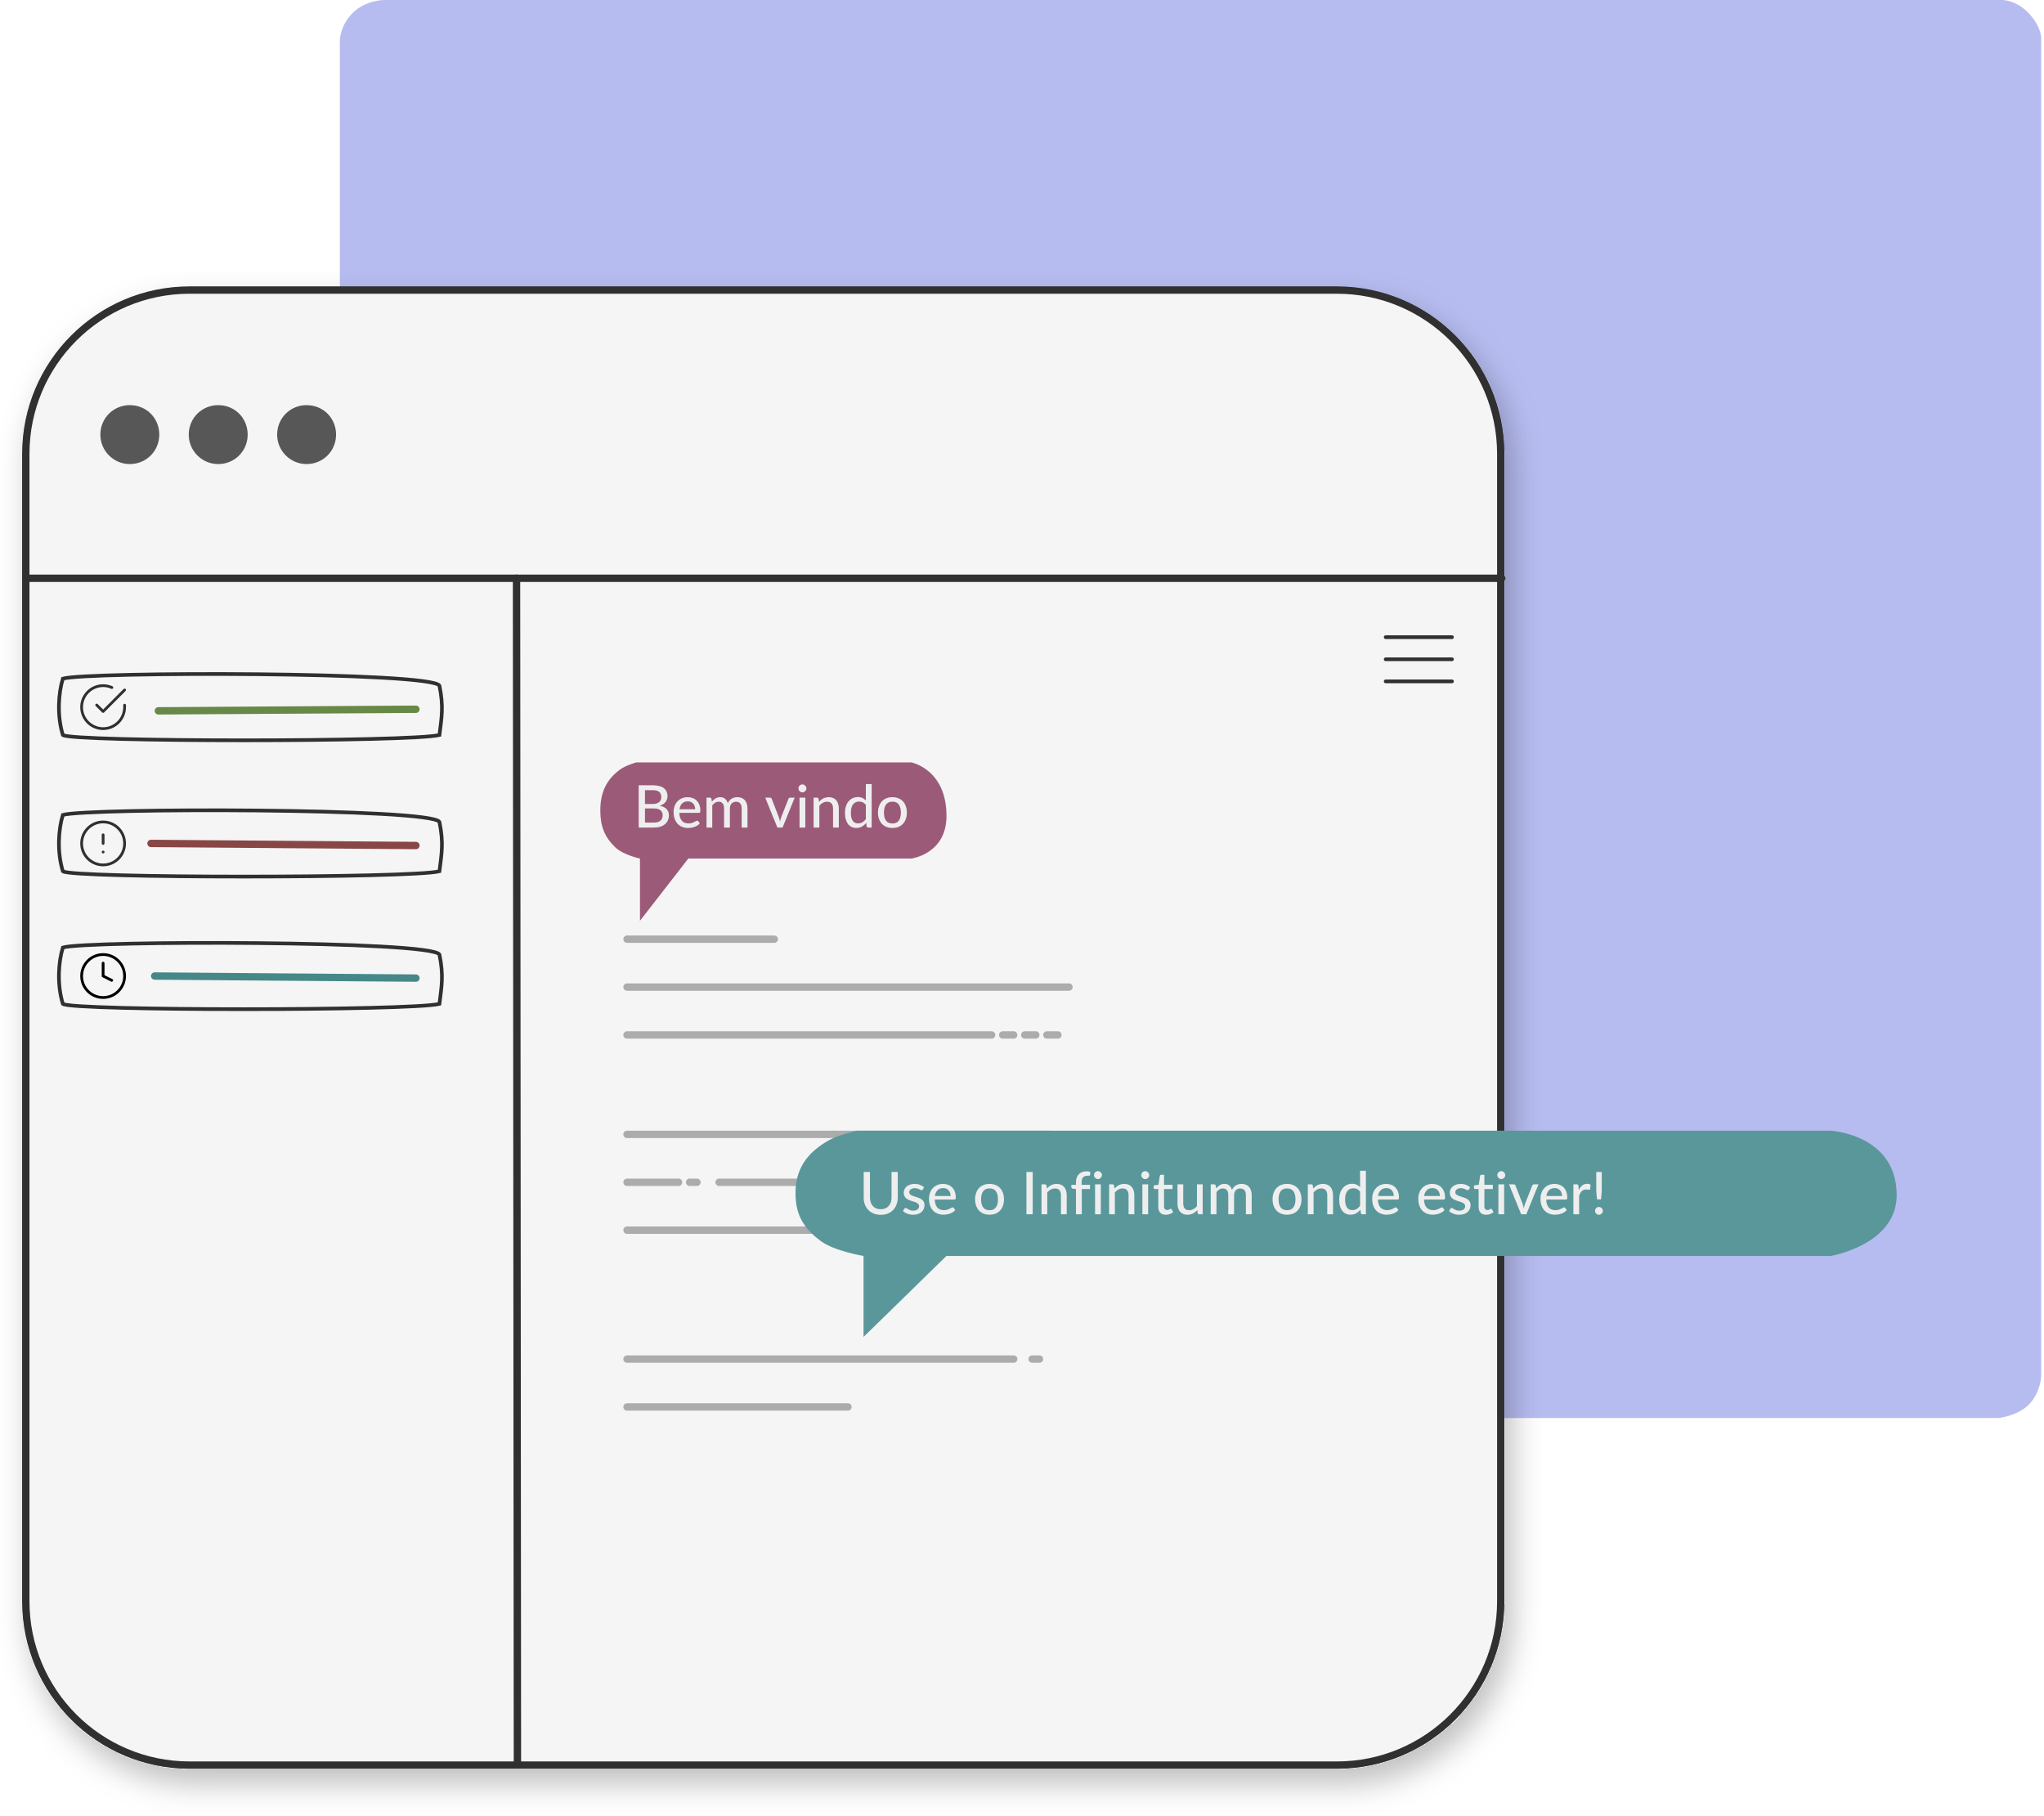
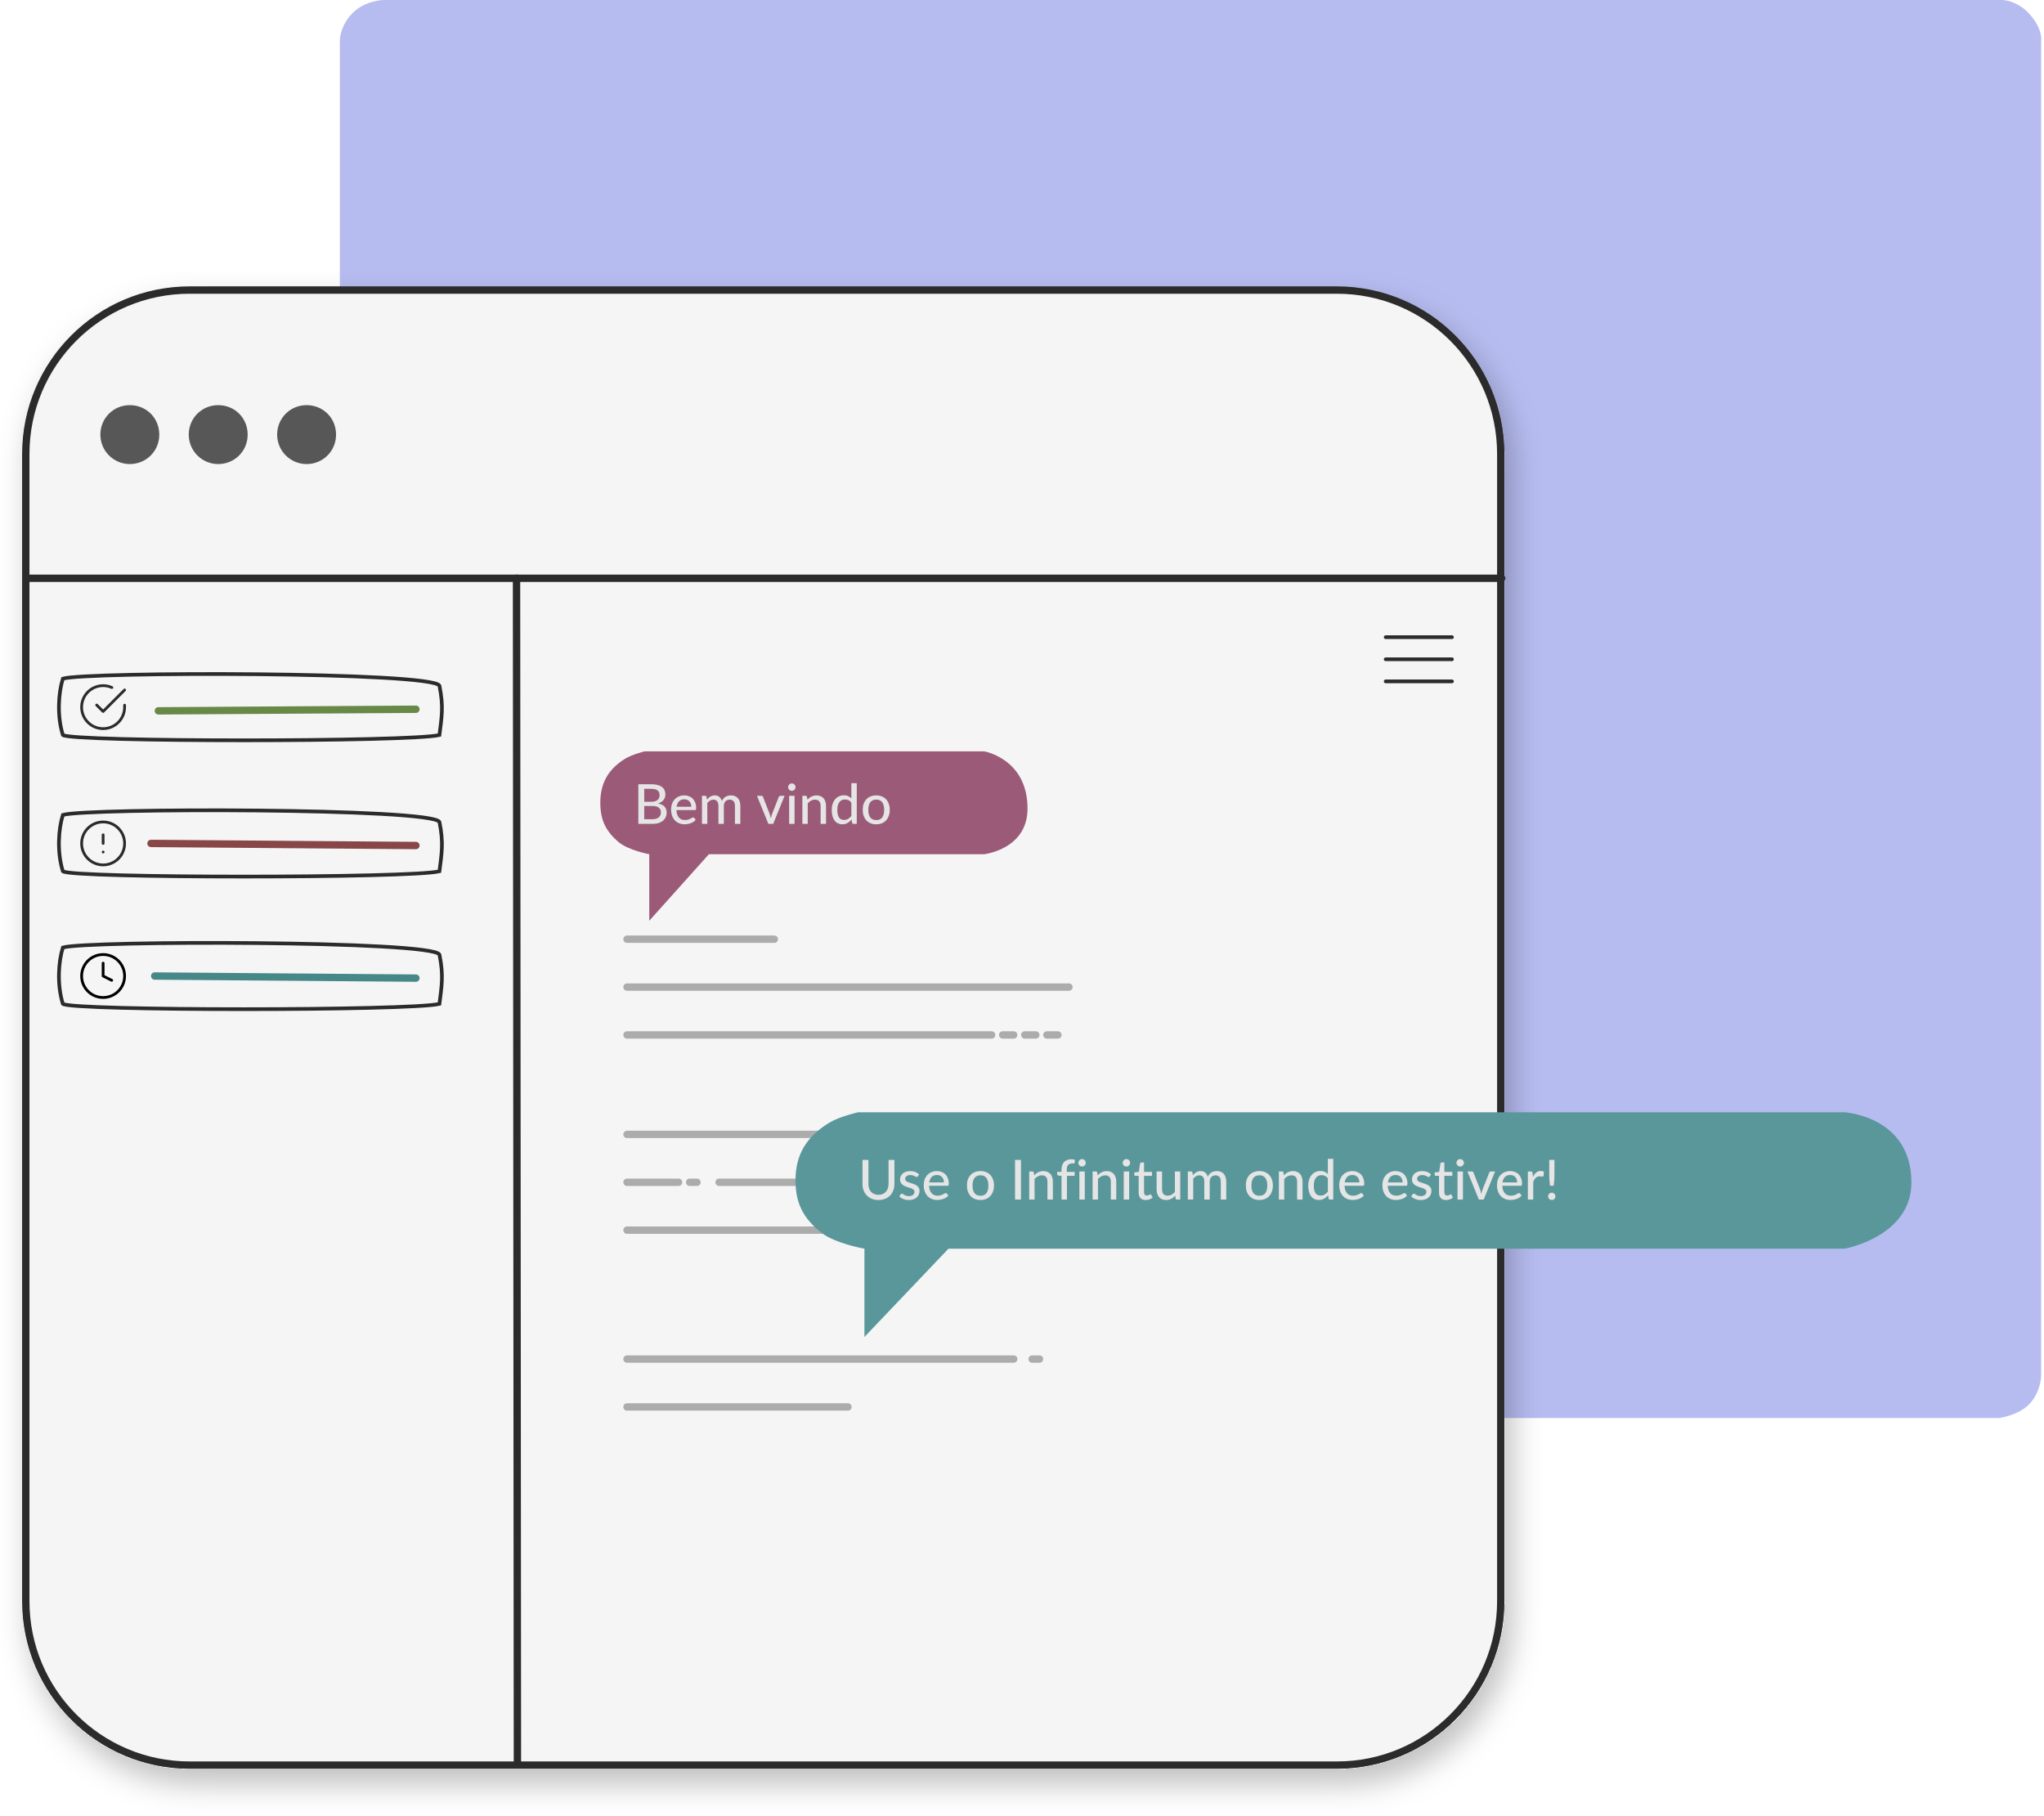
<svg xmlns="http://www.w3.org/2000/svg" width="555" height="493" viewBox="0 0 555 493" fill="none">
  <g id="svg">
    <path id="background" d="M95.78 3.5C99.297 0 104.279 0 104.279 0H543.727C543.727 0 547.726 0 551.226 4C554.725 8 554.225 11 554.225 11V373.5C554.225 373.5 554.225 377.621 551.226 381C548.226 384.379 542.727 385 542.727 385H103.779C103.779 385 98.825 385 95.28 381C91.735 377 92.28 373.078 92.28 373.078V11C92.28 11 92.262 7 95.78 3.5Z" fill="#B6BCF0" />
    <g id="layout">
-       <g id="Vector" filter="url(#filter0_d)">
+       <g id="Vector" filter="url(#filter0_d_331_313)">
        <path d="M363 78.75H51.5C26.923 78.75 7 98.673 7 123.25V434.75C7 459.327 26.923 479.25 51.5 479.25H363C387.577 479.25 407.5 459.327 407.5 434.75V123.25C407.5 98.673 387.577 78.75 363 78.75Z" fill="#F5F5F5" />
-         <path d="M363 78.75H51.5C26.923 78.75 7 98.673 7 123.25V434.75C7 459.327 26.923 479.25 51.5 479.25H363C387.577 479.25 407.5 459.327 407.5 434.75V123.25C407.5 98.673 387.577 78.75 363 78.75Z" stroke="#303030" stroke-width="2" stroke-linecap="round" stroke-linejoin="round" />
+         <path d="M363 78.75H51.5C26.923 78.75 7 98.673 7 123.25V434.75C7 459.327 26.923 479.25 51.5 479.25H363C387.577 479.25 407.5 459.327 407.5 434.75V123.25C407.5 98.673 387.577 78.75 363 78.75Z" stroke="#2B2B2B" stroke-width="2" stroke-linecap="round" stroke-linejoin="round" />
      </g>
-       <path id="Vector_2" d="M7.25 157H407.75" stroke="#303030" stroke-width="2" stroke-linecap="round" stroke-linejoin="round" />
-       <path id="Vector_3" d="M140.492 479L140.25 157" stroke="#303030" stroke-width="2" stroke-linecap="round" stroke-linejoin="round" />
+       <path id="Vector_2" d="M7.25 157H407.75" stroke="#2B2B2B" stroke-width="2" stroke-linecap="round" stroke-linejoin="round" />
+       <path id="Vector_3" d="M140.492 479L140.25 157" stroke="#2B2B2B" stroke-width="2" stroke-linecap="round" stroke-linejoin="round" />
    </g>
    <g id="text">
      <path id="Vector_4" d="M290.25 268H170.25" stroke="#ACACAC" stroke-width="2" stroke-linecap="round" stroke-linejoin="round" />
      <path id="Vector_5" d="M210.25 255H170.25" stroke="#ACACAC" stroke-width="2" stroke-linecap="round" stroke-linejoin="round" />
      <path id="Vector_6" d="M269.25 281H170.25" stroke="#ACACAC" stroke-width="2" stroke-linecap="round" stroke-linejoin="round" />
      <path id="Vector_7" d="M285.25 308H170.25" stroke="#ACACAC" stroke-width="2" stroke-linecap="round" stroke-linejoin="round" />
      <path id="Vector_8" d="M263.583 334H170.25" stroke="#ACACAC" stroke-width="2" stroke-linecap="round" stroke-linejoin="round" />
      <path id="Vector_9" d="M184.25 321H170.25" stroke="#ACACAC" stroke-width="2" stroke-linecap="round" stroke-linejoin="round" />
      <path id="Vector_10" d="M275.25 369H170.25" stroke="#ACACAC" stroke-width="2" stroke-linecap="round" stroke-linejoin="round" />
      <path id="Vector_11" d="M230.25 382H170.25" stroke="#ACACAC" stroke-width="2" stroke-linecap="round" stroke-linejoin="round" />
      <path id="Vector_12" d="M282.25 369H280.25" stroke="#ACACAC" stroke-width="2" stroke-linecap="round" stroke-linejoin="round" />
      <path id="Vector_13" d="M275.25 281H272.25" stroke="#ACACAC" stroke-width="2" stroke-linecap="round" stroke-linejoin="round" />
      <path id="Vector_14" d="M281.25 281H278.25" stroke="#ACACAC" stroke-width="2" stroke-linecap="round" stroke-linejoin="round" />
      <path id="Vector_15" d="M287.25 281H284.25" stroke="#ACACAC" stroke-width="2" stroke-linecap="round" stroke-linejoin="round" />
      <path id="Vector_16" d="M189.25 321H187.25" stroke="#ACACAC" stroke-width="2" stroke-linecap="round" stroke-linejoin="round" />
      <path id="Vector_17" d="M282.25 321H195.25" stroke="#ACACAC" stroke-width="2" stroke-linecap="round" stroke-linejoin="round" />
    </g>
    <g id="textCloud2">
-       <path id="Vector 9" d="M225.236 309.5C227.88 308.034 232.739 307 232.739 307H497.106C497.106 307 515 307.97 515 324.5C515 338 497.106 341 497.106 341H256.983L234.471 363V341C234.471 341 226.63 339.72 222.927 337C218.003 333.384 216.005 329.591 216 324C215.994 317.533 218.947 312.986 225.236 309.5Z" fill="#5A979B" />
-       <text id="infinitumText" fill="#EEEEEE" xml:space="preserve" style="white-space: pre" font-family="Lato" font-size="16" font-weight="500" letter-spacing="0px">
-         <tspan x="233.25" y="329.692">Use o Infinitum onde estiver!</tspan>
+       <path id="Vector 9" d="M225.359 304.723C228.039 303.127 232.963 302 232.963 302H500.867C500.867 302 519 303.056 519 321.062C519 335.768 500.867 339.036 500.867 339.036H257.531L234.718 363V339.036C234.718 339.036 226.773 337.641 223.019 334.679C218.03 330.74 216.006 326.609 216 320.518C215.994 313.473 218.986 308.52 225.359 304.723Z" fill="#5A979B" />
+       <text id="infinitumText" fill="#E5E5E5" xml:space="preserve" style="white-space: pre" font-family="Lato" font-size="15" font-weight="500" letter-spacing="0px">
+         <tspan x="233" y="325.692">Use o Infinitum onde estiver!</tspan>
      </text>
    </g>
    <g id="textCloud1">
-       <path id="Vector 10" d="M168.384 208.92C169.926 207.794 172.759 207 172.759 207H247.449C247.449 207 257 208.834 257 221.527C257 231.893 247.449 233.107 247.449 233.107H186.893L173.769 250V233.107C173.769 233.107 169.198 232.124 167.038 230.036C164.168 227.259 163.003 224.347 163 220.054C162.996 215.088 164.718 211.596 168.384 208.92Z" fill="#9B5A78" />
-       <text id="welcomeText" fill="#EEEEEE" xml:space="preserve" style="white-space: pre" font-family="Lato" font-size="16" font-weight="500" letter-spacing="0px">
-         <tspan x="172" y="224.692">Bem vindo</tspan>
+       <path id="Vector 10" d="M169.644 206.054C171.547 204.85 175.043 204 175.043 204H267.214C267.214 204 279 205.962 279 219.541C279 230.63 267.214 231.929 267.214 231.929H192.485L176.289 250V231.929C176.289 231.929 170.648 230.877 167.983 228.643C164.441 225.673 163.004 222.557 163 217.964C162.995 212.652 165.12 208.917 169.644 206.054Z" fill="#9B5A78" />
+       <text id="welcomeText" fill="#E5E5E5" xml:space="preserve" style="white-space: pre" font-family="Lato" font-size="15" font-weight="500" letter-spacing="0px">
+         <tspan x="172" y="223.692">Bem vindo</tspan>
      </text>
    </g>
    <g id="menu">
-       <path id="Vector_18" d="M376.25 179H394.25" stroke="#303030" stroke-linecap="round" stroke-linejoin="round" />
-       <path id="Vector_19" d="M376.25 173H394.25" stroke="#303030" stroke-linecap="round" stroke-linejoin="round" />
-       <path id="Vector_20" d="M376.25 185H394.25" stroke="#303030" stroke-linecap="round" stroke-linejoin="round" />
+       <path id="Vector_18" d="M376.25 179H394.25" stroke="#2B2B2B" stroke-linecap="round" stroke-linejoin="round" />
+       <path id="Vector_19" d="M376.25 173H394.25" stroke="#2B2B2B" stroke-linecap="round" stroke-linejoin="round" />
+       <path id="Vector_20" d="M376.25 185H394.25" stroke="#2B2B2B" stroke-linecap="round" stroke-linejoin="round" />
    </g>
    <g id="layoutItem3">
-       <path id="Vector 6" d="M119.318 259.17C117.544 255.343 23.572 255.343 17.07 257.257C15.889 261.084 15.418 267.218 17.07 272.565C19.433 274.478 111.634 274.478 119.318 272.565C119.908 267.781 120.499 264.911 119.318 259.17Z" stroke="#303030" />
+       <path id="Vector 6" d="M119.318 259.17C117.544 255.343 23.572 255.343 17.07 257.257C15.889 261.084 15.418 267.218 17.07 272.565C19.433 274.478 111.634 274.478 119.318 272.565C119.908 267.781 120.499 264.911 119.318 259.17Z" stroke="#2B2B2B" />
      <path id="Vector_21" d="M112.928 265.567L42 265" stroke="#468888" stroke-width="2" stroke-linecap="round" stroke-linejoin="round" />
      <g id="clock 1">
        <path id="Vector_22" d="M27.999 270.833C31.221 270.833 33.833 268.222 33.833 265C33.833 261.778 31.221 259.167 27.999 259.167C24.778 259.167 22.166 261.778 22.166 265C22.166 268.222 24.778 270.833 27.999 270.833Z" stroke="black" stroke-width="0.75" stroke-linecap="round" stroke-linejoin="round" />
        <path id="Vector_23" d="M28 261.5V265L30.333 266.167" stroke="black" stroke-width="0.75" stroke-linecap="round" stroke-linejoin="round" />
      </g>
    </g>
    <g id="layoutItem2">
-       <path id="Vector 6_2" d="M119.318 223.17C117.544 219.343 23.572 219.343 17.07 221.257C15.889 225.084 15.418 231.218 17.07 236.565C19.433 238.478 111.634 238.478 119.318 236.565C119.908 231.781 120.499 228.911 119.318 223.17Z" stroke="#303030" />
+       <path id="Vector 6_2" d="M119.318 223.17C117.544 219.343 23.572 219.343 17.07 221.257C15.889 225.084 15.418 231.218 17.07 236.565C19.433 238.478 111.634 238.478 119.318 236.565C119.908 231.781 120.499 228.911 119.318 223.17Z" stroke="#2B2B2B" />
      <path id="Vector_24" d="M112.928 229.567L41 229" stroke="#884646" stroke-width="2" stroke-linecap="round" stroke-linejoin="round" />
      <g id="alert-circle 1">
-         <path id="Vector_25" d="M27.999 234.833C31.221 234.833 33.833 232.222 33.833 229C33.833 225.778 31.221 223.167 27.999 223.167C24.778 223.167 22.166 225.778 22.166 229C22.166 232.222 24.778 234.833 27.999 234.833Z" stroke="#303030" stroke-width="0.75" stroke-linecap="round" stroke-linejoin="round" />
-         <path id="Vector_26" d="M28 226.667V229" stroke="#303030" stroke-width="0.75" stroke-linecap="round" stroke-linejoin="round" />
-         <path id="Vector_27" d="M28 231.333H28.007" stroke="#303030" stroke-width="0.75" stroke-linecap="round" stroke-linejoin="round" />
+         <path id="Vector_25" d="M27.999 234.833C31.221 234.833 33.833 232.222 33.833 229C33.833 225.778 31.221 223.167 27.999 223.167C24.778 223.167 22.166 225.778 22.166 229C22.166 232.222 24.778 234.833 27.999 234.833Z" stroke="#2B2B2B" stroke-width="0.75" stroke-linecap="round" stroke-linejoin="round" />
+         <path id="Vector_26" d="M28 226.667V229" stroke="#2B2B2B" stroke-width="0.75" stroke-linecap="round" stroke-linejoin="round" />
+         <path id="Vector_27" d="M28 231.333H28.007" stroke="#2B2B2B" stroke-width="0.75" stroke-linecap="round" stroke-linejoin="round" />
      </g>
    </g>
    <g id="layoutItem1">
-       <path id="Vector 6_3" d="M119.318 186.17C117.544 182.343 23.572 182.343 17.07 184.257C15.889 188.084 15.418 194.218 17.07 199.565C19.433 201.478 111.634 201.478 119.318 199.565C119.908 194.781 120.499 191.911 119.318 186.17Z" stroke="#303030" />
+       <path id="Vector 6_3" d="M119.318 186.17C117.544 182.343 23.572 182.343 17.07 184.257C15.889 188.084 15.418 194.218 17.07 199.565C19.433 201.478 111.634 201.478 119.318 199.565C119.908 194.781 120.499 191.911 119.318 186.17Z" stroke="#2B2B2B" />
      <path id="Vector_28" d="M112.929 192.567L43 193" stroke="#678846" stroke-width="2" stroke-linecap="round" stroke-linejoin="round" />
      <g id="check-circle">
-         <path id="Vector_29" d="M33.833 191.463V192C33.832 193.258 33.425 194.482 32.672 195.489C31.918 196.497 30.86 197.234 29.653 197.591C28.447 197.947 27.158 197.904 25.978 197.469C24.798 197.033 23.79 196.227 23.106 195.172C22.421 194.116 22.096 192.868 22.179 191.613C22.261 190.358 22.748 189.163 23.565 188.207C24.382 187.25 25.487 186.584 26.714 186.307C27.941 186.03 29.224 186.156 30.373 186.668" stroke="#303030" stroke-width="0.75" stroke-linecap="round" stroke-linejoin="round" />
-         <path id="Vector_30" d="M33.833 187.333L28 193.172L26.25 191.422" stroke="#303030" stroke-width="0.75" stroke-linecap="round" stroke-linejoin="round" />
+         <path id="Vector_29" d="M33.833 191.463V192C33.832 193.258 33.425 194.482 32.672 195.489C31.918 196.497 30.86 197.234 29.653 197.591C28.447 197.947 27.158 197.904 25.978 197.469C24.798 197.033 23.79 196.227 23.106 195.172C22.421 194.116 22.096 192.868 22.179 191.613C22.261 190.358 22.748 189.163 23.565 188.207C24.382 187.25 25.487 186.584 26.714 186.307C27.941 186.03 29.224 186.156 30.373 186.668" stroke="#2B2B2B" stroke-width="0.75" stroke-linecap="round" stroke-linejoin="round" />
+         <path id="Vector_30" d="M33.833 187.333L28 193.172L26.25 191.422" stroke="#2B2B2B" stroke-width="0.75" stroke-linecap="round" stroke-linejoin="round" />
      </g>
    </g>
    <g id="Resizing buttons">
      <path id="Vector 5" d="M51.25 118C51.25 113.582 54.75 110 59.25 110C63.75 110 67.25 113.5 67.25 118C67.25 122.5 63.668 126 59.25 126C54.832 126 51.25 122.418 51.25 118Z" fill="#303030" fill-opacity="0.8" />
      <path id="Vector 5_2" d="M75.25 118C75.25 113.582 78.75 110 83.25 110C87.75 110 91.25 113.5 91.25 118C91.25 122.5 87.668 126 83.25 126C78.832 126 75.25 122.418 75.25 118Z" fill="#303030" fill-opacity="0.8" />
      <path id="Vector 5_3" d="M27.25 118C27.25 113.582 30.75 110 35.25 110C39.75 110 43.25 113.5 43.25 118C43.25 122.5 39.668 126 35.25 126C30.832 126 27.25 122.418 27.25 118Z" fill="#303030" fill-opacity="0.8" />
    </g>
  </g>
  <defs>
-     <filter id="filter0_d" x="0" y="73.75" width="418.5" height="418.5" filterUnits="userSpaceOnUse" color-interpolation-filters="sRGB">
+     <filter id="filter0_d_331_313" x="0" y="73.75" width="418.5" height="418.5" filterUnits="userSpaceOnUse" color-interpolation-filters="sRGB">
      <feFlood flood-opacity="0" result="BackgroundImageFix" />
      <feColorMatrix in="SourceAlpha" type="matrix" values="0 0 0 0 0 0 0 0 0 0 0 0 0 0 0 0 0 0 127 0" result="hardAlpha" />
      <feOffset dx="2" dy="4" />
      <feGaussianBlur stdDeviation="4" />
      <feComposite in2="hardAlpha" operator="out" />
      <feColorMatrix type="matrix" values="0 0 0 0 0 0 0 0 0 0 0 0 0 0 0 0 0 0 0.25 0" />
-       <feBlend mode="normal" in2="BackgroundImageFix" result="effect1_dropShadow" />
-       <feBlend mode="normal" in="SourceGraphic" in2="effect1_dropShadow" result="shape" />
+       <feBlend mode="normal" in2="BackgroundImageFix" result="effect1_dropShadow_331_313" />
+       <feBlend mode="normal" in="SourceGraphic" in2="effect1_dropShadow_331_313" result="shape" />
    </filter>
  </defs>
</svg>
